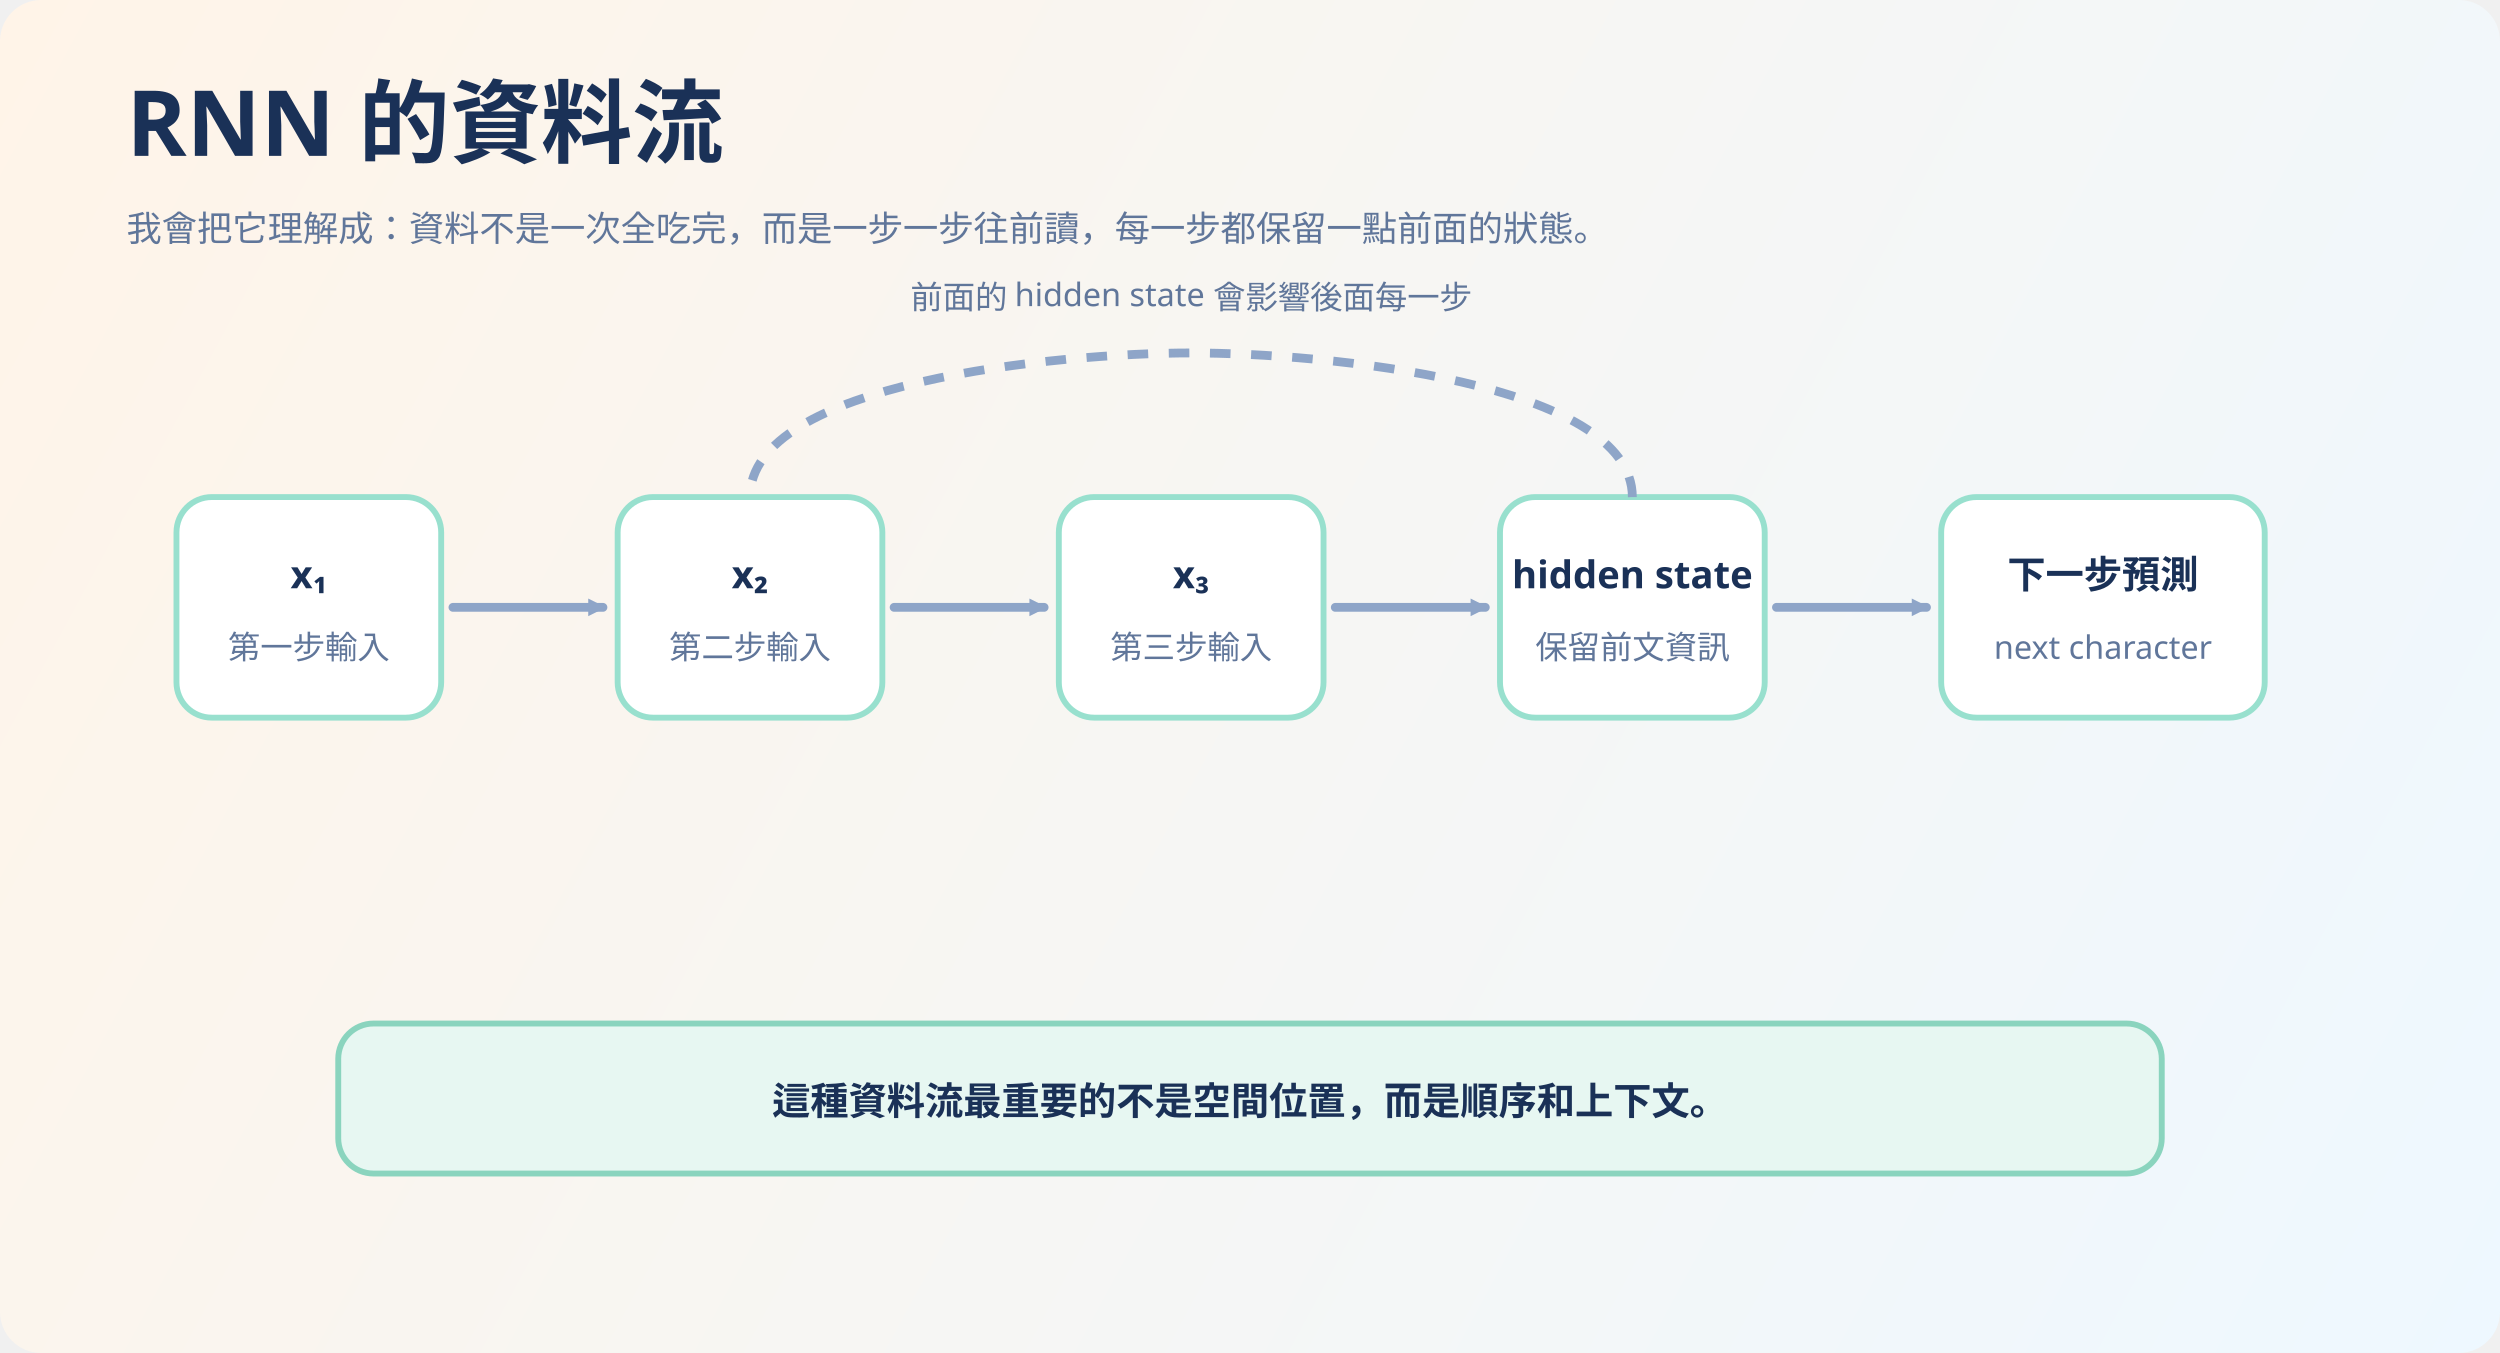
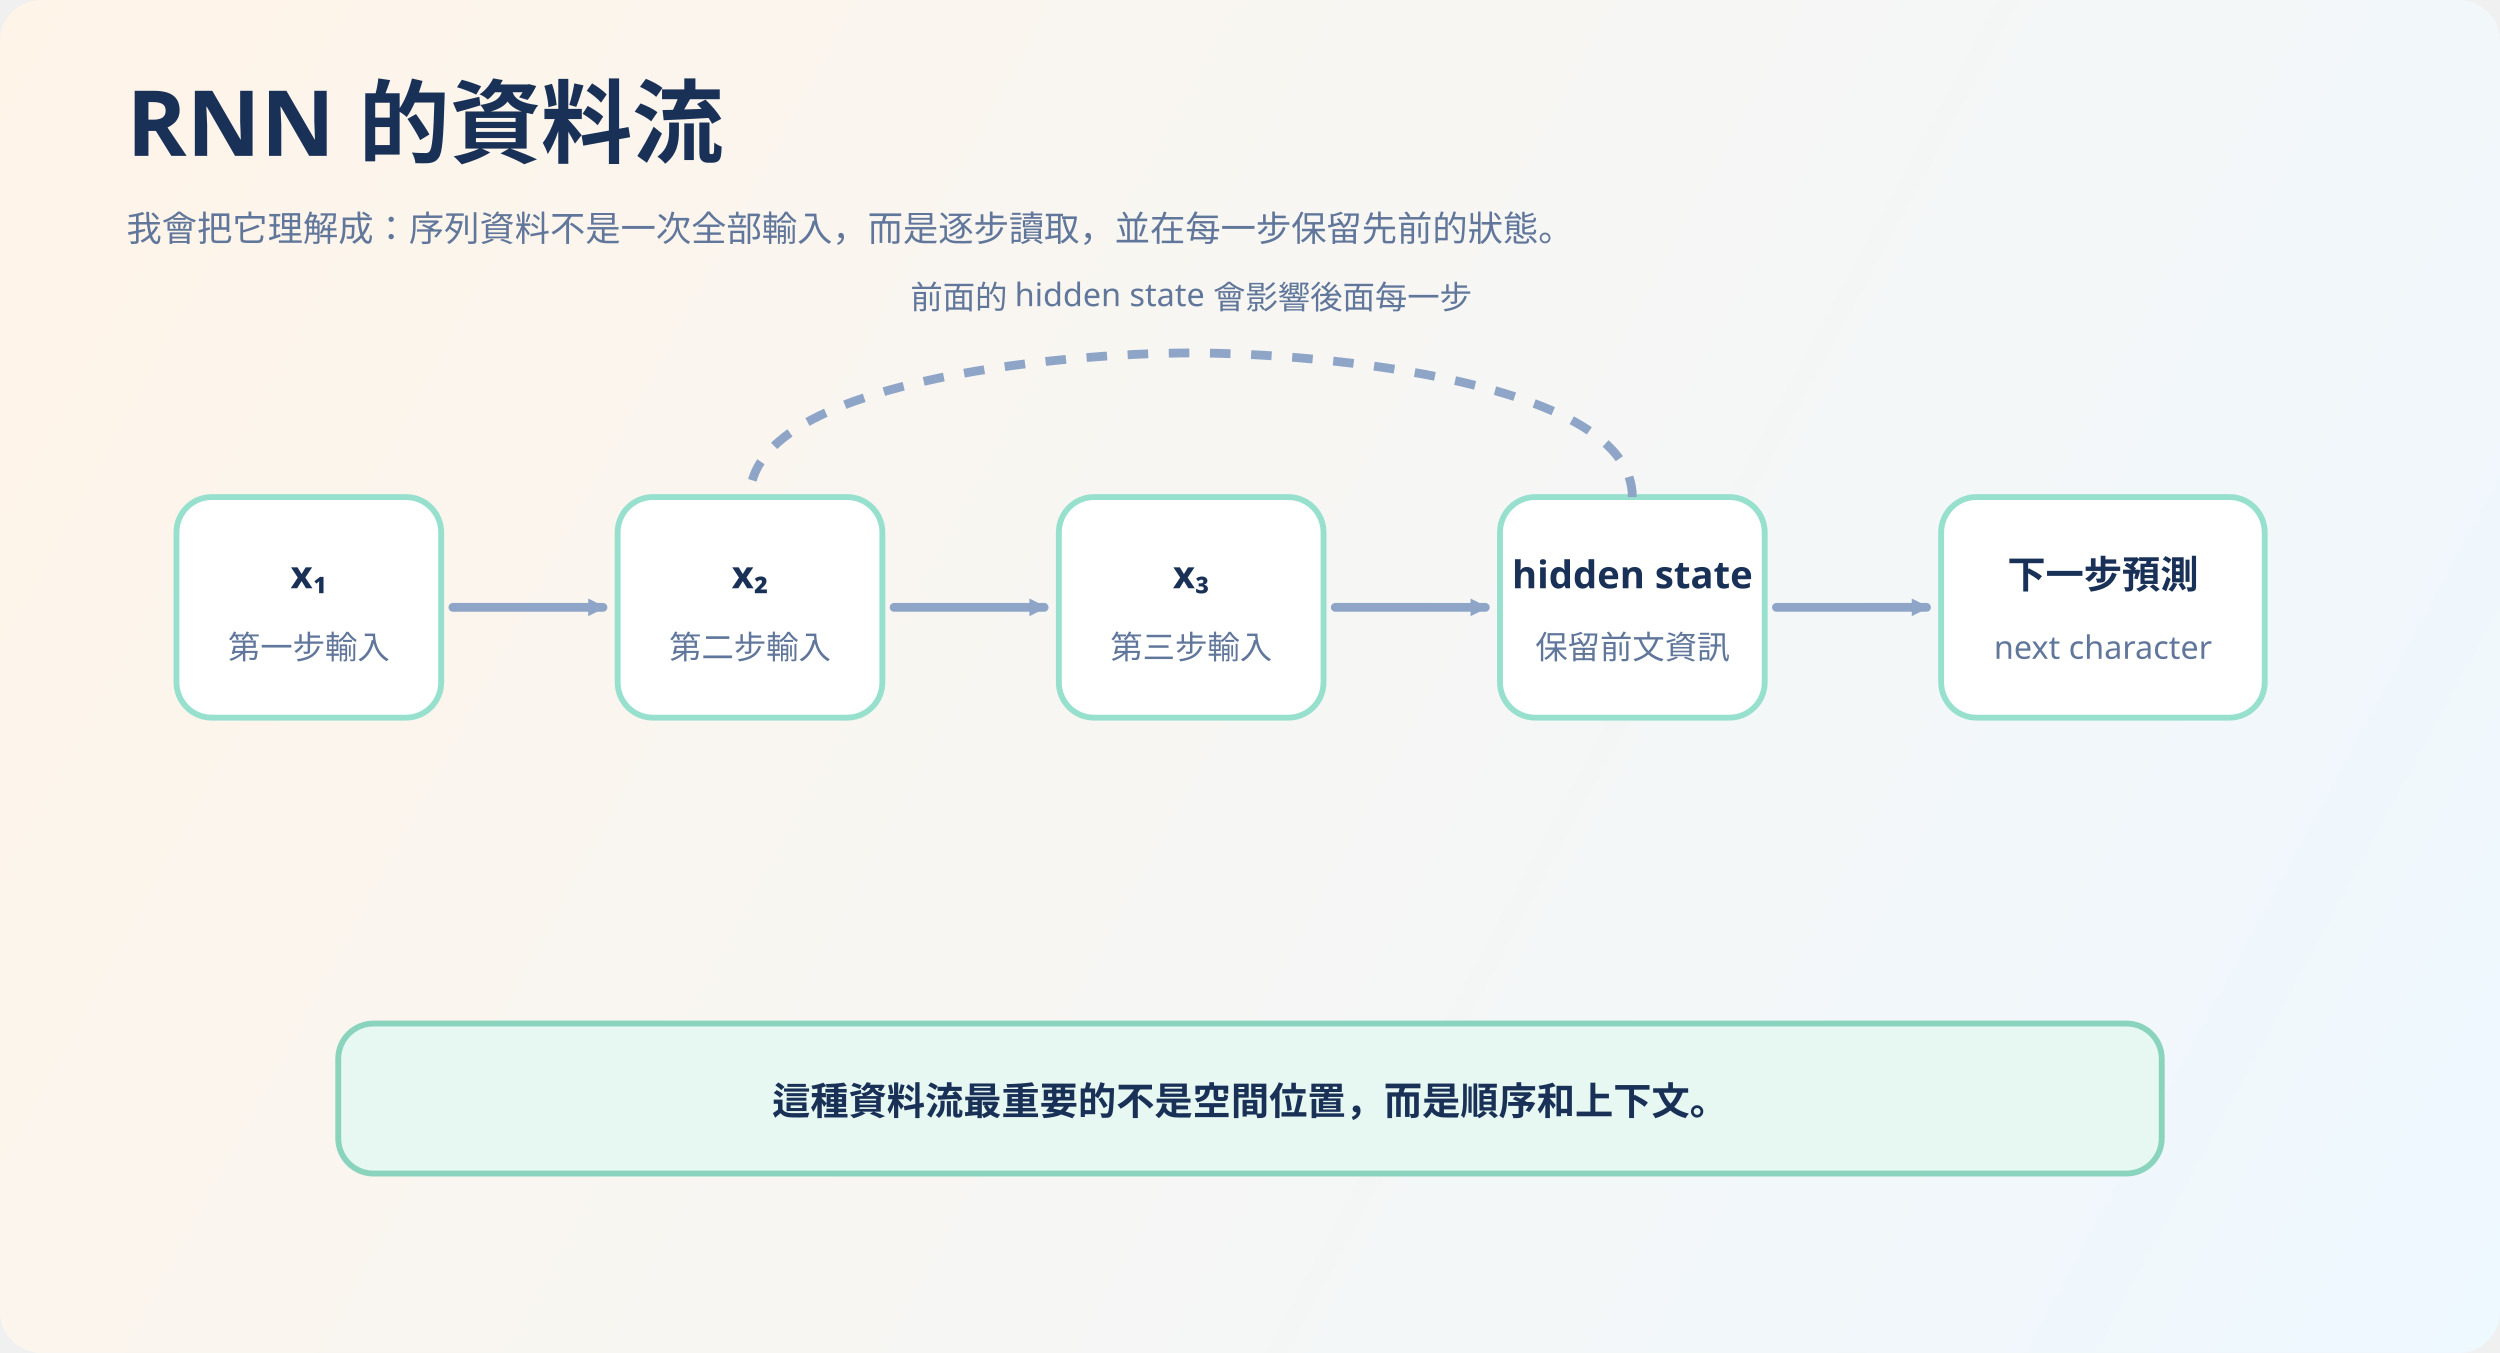
<svg xmlns="http://www.w3.org/2000/svg" width="1700" height="920" viewBox="0 0 1700 920" fill="none">
  <defs>
    <linearGradient id="bg" x1="0" y1="0" x2="1700" y2="920" gradientUnits="userSpaceOnUse">
      <stop stop-color="#FFF4E8" />
      <stop offset="1" stop-color="#EEF8FF" />
    </linearGradient>
    <marker id="arrow" markerUnits="userSpaceOnUse" markerWidth="12" markerHeight="12" refX="10" refY="6" orient="auto">
      <path d="M0 0L12 6L0 12V0Z" fill="#8EA5C8" />
    </marker>
    <style>
      .title { font: 700 62px 'Noto Sans TC','Microsoft JhengHei',sans-serif; fill: #1A3157; }
      .subtitle { font: 400 24px 'Noto Sans TC','Microsoft JhengHei',sans-serif; fill: #60769A; }
      .label { font: 700 26px 'Noto Sans TC','Microsoft JhengHei',sans-serif; fill: #1A3157; }
      .body { font: 400 22px 'Noto Sans TC','Microsoft JhengHei',sans-serif; fill: #60769A; }
    </style>
  </defs>
  <rect width="1700" height="920" rx="28" fill="url(#bg)" />
  <text x="86" y="106" class="title">RNN 的資料流</text>
-   <text x="86" y="164" class="subtitle">我會把它理解成：資料不是一次全吃完，而是一步一步往前讀，每一步都保留一點前面的狀態。</text>
+   <text x="86" y="164" class="subtitle">我會把它理解成：序列資料不是一次全部輸入，而是逐步讀取，並在每一步保留先前的狀態。</text>
  <rect x="120" y="338" width="180" height="150" rx="24" fill="#FFFFFF" stroke="#98E0CE" stroke-width="4" />
  <rect x="420" y="338" width="180" height="150" rx="24" fill="#FFFFFF" stroke="#98E0CE" stroke-width="4" />
  <rect x="720" y="338" width="180" height="150" rx="24" fill="#FFFFFF" stroke="#98E0CE" stroke-width="4" />
  <rect x="1020" y="338" width="180" height="150" rx="24" fill="#FFFFFF" stroke="#98E0CE" stroke-width="4" />
  <rect x="1320" y="338" width="220" height="150" rx="24" fill="#FFFFFF" stroke="#98E0CE" stroke-width="4" />
  <text x="210" y="400" text-anchor="middle" class="label">x₁</text>
  <text x="210" y="448" text-anchor="middle" class="body">第一步輸入</text>
  <text x="510" y="400" text-anchor="middle" class="label">x₂</text>
  <text x="510" y="448" text-anchor="middle" class="body">第二步輸入</text>
  <text x="810" y="400" text-anchor="middle" class="label">x₃</text>
  <text x="810" y="448" text-anchor="middle" class="body">第三步輸入</text>
  <text x="1110" y="400" text-anchor="middle" class="label">hidden state</text>
  <text x="1110" y="448" text-anchor="middle" class="body">保留前文資訊</text>
  <text x="1430" y="400" text-anchor="middle" class="label">下一步預測</text>
  <text x="1430" y="448" text-anchor="middle" class="body">next character</text>
  <line x1="308" y1="413" x2="410" y2="413" stroke="#8EA5C8" stroke-width="6" stroke-linecap="round" marker-end="url(#arrow)" />
  <line x1="608" y1="413" x2="710" y2="413" stroke="#8EA5C8" stroke-width="6" stroke-linecap="round" marker-end="url(#arrow)" />
  <line x1="908" y1="413" x2="1010" y2="413" stroke="#8EA5C8" stroke-width="6" stroke-linecap="round" marker-end="url(#arrow)" />
  <line x1="1208" y1="413" x2="1310" y2="413" stroke="#8EA5C8" stroke-width="6" stroke-linecap="round" marker-end="url(#arrow)" />
  <path d="M1110 338C1110 260 900 240 810 240C720 240 510 260 510 338" stroke="#8EA5C8" stroke-width="6" stroke-dasharray="14 14" />
  <text x="810" y="210" text-anchor="middle" class="body">前面的 hidden state 會影響後面每一步</text>
  <rect x="230" y="696" width="1240" height="102" rx="24" fill="#E7F7F2" stroke="#8AD4BE" stroke-width="4" />
  <text x="850" y="758" text-anchor="middle" class="label">這種資料流最重要的不是空間位置，而是順序和上下文。</text>
</svg>
